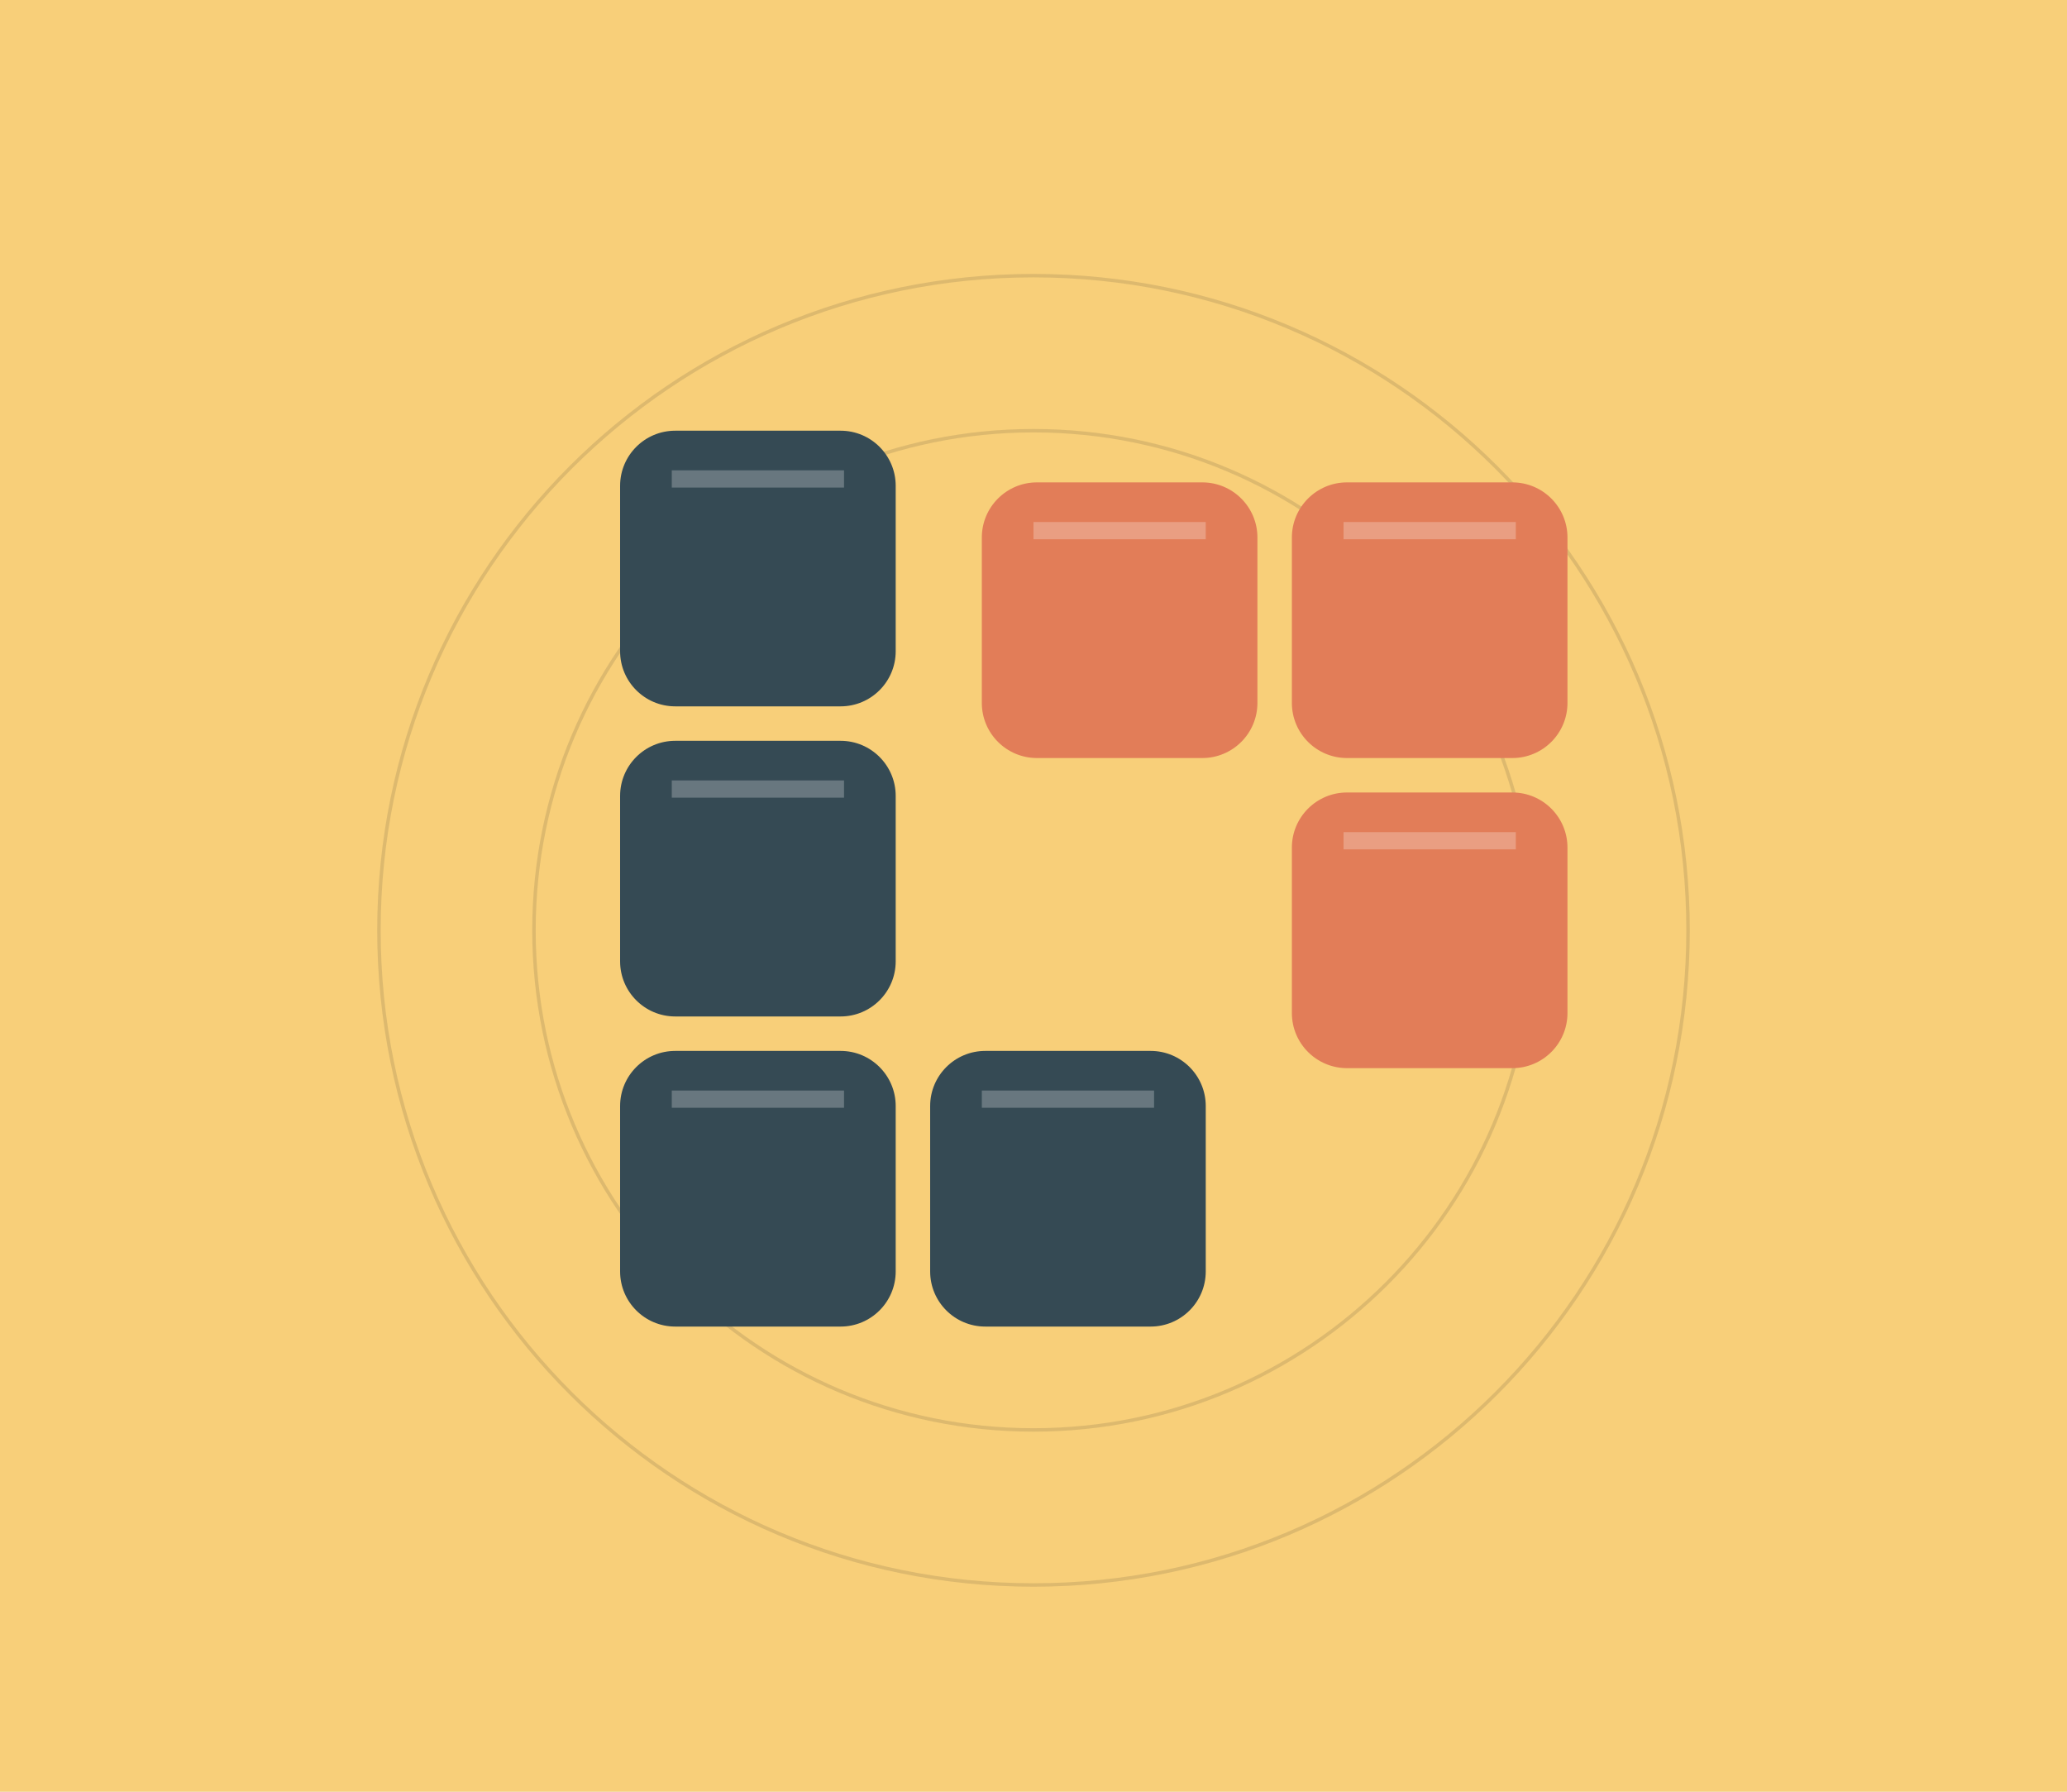
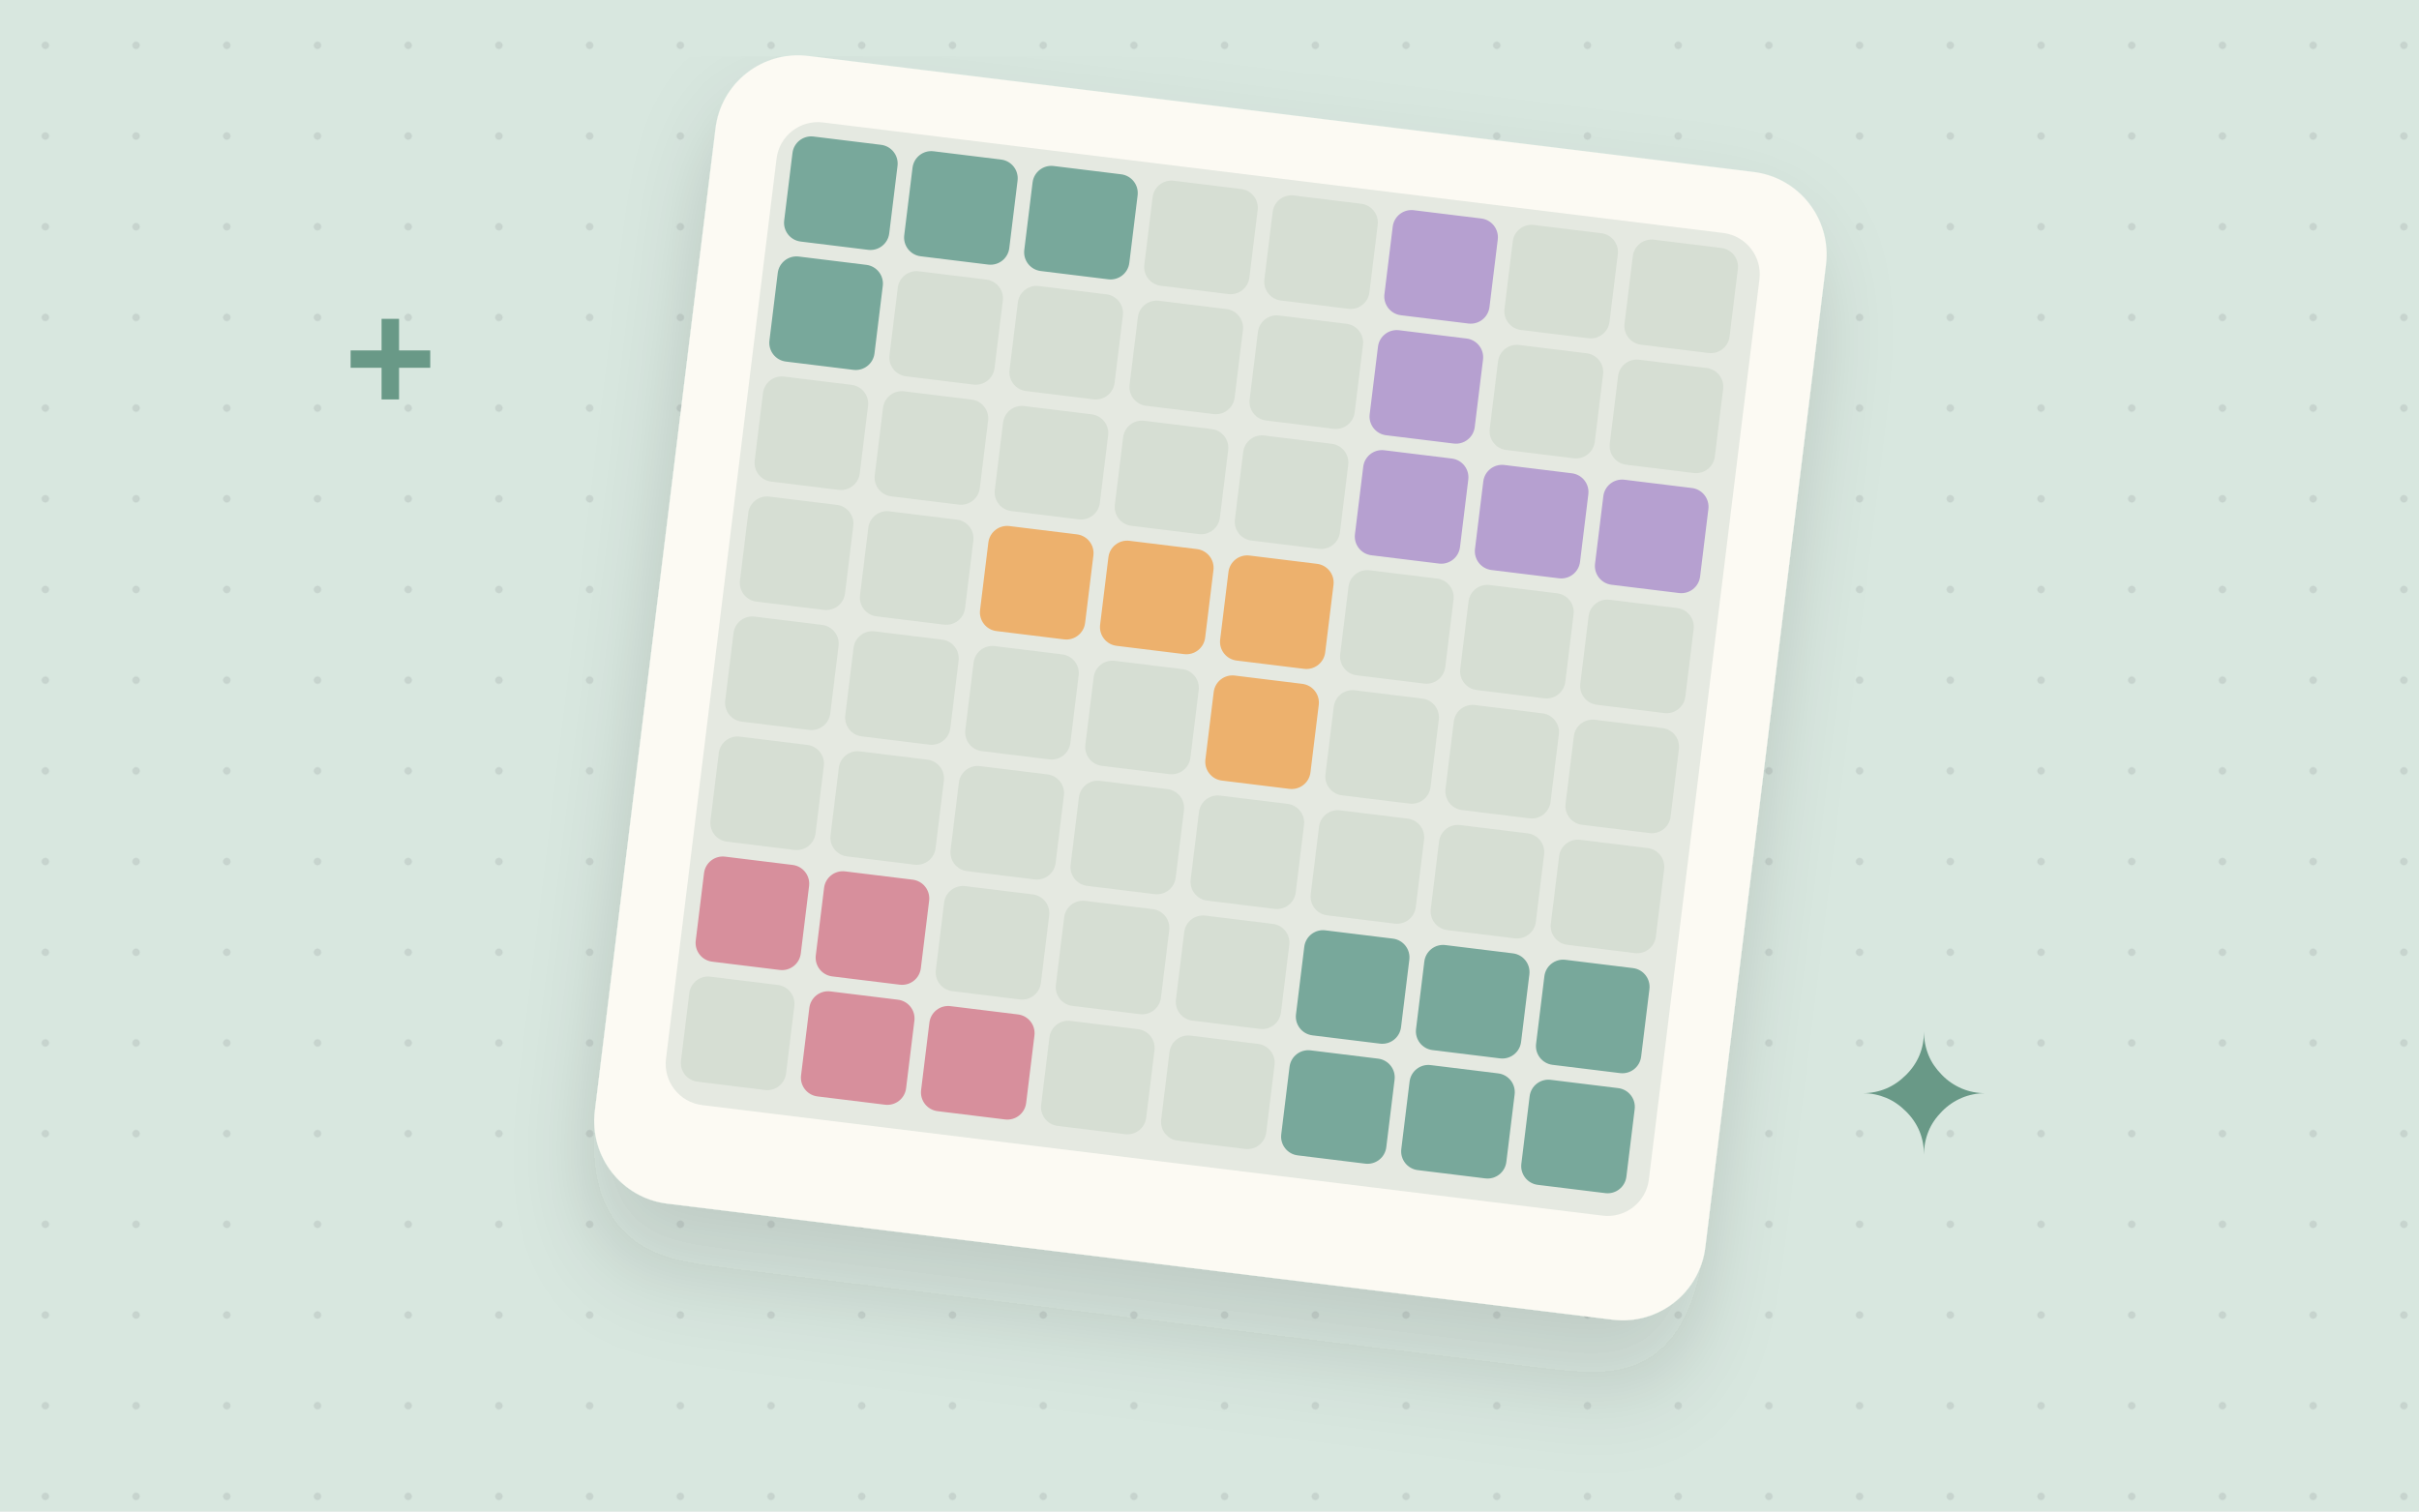
- <svg xmlns="http://www.w3.org/2000/svg" viewBox="0 0 600 520">
-   <rect width="600" height="520" fill="#f8cf79" />
-   <circle cx="300" cy="270" r="190" fill="none" stroke="#15151b" stroke-opacity=".12" />
-   <circle cx="300" cy="270" r="145" fill="none" stroke="#15151b" stroke-opacity=".12" />
-   <rect x="180" y="125" width="80" height="80" rx="16" fill="#354a54" />
-   <path d="M195 139h50" stroke="#fff" stroke-opacity=".25" stroke-width="5" />
-   <rect x="180" y="215" width="80" height="80" rx="16" fill="#354a54" />
-   <path d="M195 229h50" stroke="#fff" stroke-opacity=".25" stroke-width="5" />
-   <rect x="180" y="305" width="80" height="80" rx="16" fill="#354a54" />
-   <path d="M195 319h50" stroke="#fff" stroke-opacity=".25" stroke-width="5" />
-   <rect x="270" y="305" width="80" height="80" rx="16" fill="#354a54" />
-   <path d="M285 319h50" stroke="#fff" stroke-opacity=".25" stroke-width="5" />
-   <rect x="285" y="140" width="80" height="80" rx="16" fill="#e27d58" />
-   <path d="M300 154h50" stroke="#fff" stroke-opacity=".25" stroke-width="5" />
-   <rect x="375" y="140" width="80" height="80" rx="16" fill="#e27d58" />
-   <path d="M390 154h50" stroke="#fff" stroke-opacity=".25" stroke-width="5" />
-   <rect x="375" y="230" width="80" height="80" rx="16" fill="#e27d58" />
-   <path d="M390 244h50" stroke="#fff" stroke-opacity=".25" stroke-width="5" />
+ <svg xmlns="http://www.w3.org/2000/svg" viewBox="0 0 640 400">
+   <defs>
+     <filter id="s" x="-40%" y="-40%" width="180%" height="200%">
+       <feDropShadow dx="0" dy="15" stdDeviation="12" flood-color="#282335" flood-opacity=".15" />
+     </filter>
+     <pattern id="dots" width="24" height="24" patternUnits="userSpaceOnUse">
+       <circle cx="12" cy="12" r="1" fill="#292636" opacity=".1" />
+     </pattern>
+   </defs>
+   <rect width="640" height="400" fill="#d8e7df" />
+   <rect width="640" height="400" fill="url(#dots)" />
+   <g transform="translate(172 29) rotate(7 148 155)" filter="url(#s)">
+     <rect width="296" height="306" rx="22" fill="#fcfaf3" />
+     <rect x="17" y="17" width="262" height="262" rx="11" fill="#e5e9e1" />
+     <rect x="21" y="21" width="28" height="28" rx="5" fill="#78a89b" />
+     <rect x="53" y="21" width="28" height="28" rx="5" fill="#78a89b" />
+     <rect x="85" y="21" width="28" height="28" rx="5" fill="#78a89b" />
+     <rect x="117" y="21" width="28" height="28" rx="5" fill="#d6ded3" />
+     <rect x="149" y="21" width="28" height="28" rx="5" fill="#d6ded3" />
+     <rect x="181" y="21" width="28" height="28" rx="5" fill="#b6a0d0" />
+     <rect x="213" y="21" width="28" height="28" rx="5" fill="#d6ded3" />
+     <rect x="245" y="21" width="28" height="28" rx="5" fill="#d6ded3" />
+     <rect x="21" y="53" width="28" height="28" rx="5" fill="#78a89b" />
+     <rect x="53" y="53" width="28" height="28" rx="5" fill="#d6ded3" />
+     <rect x="85" y="53" width="28" height="28" rx="5" fill="#d6ded3" />
+     <rect x="117" y="53" width="28" height="28" rx="5" fill="#d6ded3" />
+     <rect x="149" y="53" width="28" height="28" rx="5" fill="#d6ded3" />
+     <rect x="181" y="53" width="28" height="28" rx="5" fill="#b6a0d0" />
+     <rect x="213" y="53" width="28" height="28" rx="5" fill="#d6ded3" />
+     <rect x="245" y="53" width="28" height="28" rx="5" fill="#d6ded3" />
+     <rect x="21" y="85" width="28" height="28" rx="5" fill="#d6ded3" />
+     <rect x="53" y="85" width="28" height="28" rx="5" fill="#d6ded3" />
+     <rect x="85" y="85" width="28" height="28" rx="5" fill="#d6ded3" />
+     <rect x="117" y="85" width="28" height="28" rx="5" fill="#d6ded3" />
+     <rect x="149" y="85" width="28" height="28" rx="5" fill="#d6ded3" />
+     <rect x="181" y="85" width="28" height="28" rx="5" fill="#b6a0d0" />
+     <rect x="213" y="85" width="28" height="28" rx="5" fill="#b6a0d0" />
+     <rect x="245" y="85" width="28" height="28" rx="5" fill="#b6a0d0" />
+     <rect x="21" y="117" width="28" height="28" rx="5" fill="#d6ded3" />
+     <rect x="53" y="117" width="28" height="28" rx="5" fill="#d6ded3" />
+     <rect x="85" y="117" width="28" height="28" rx="5" fill="#edb16d" />
+     <rect x="117" y="117" width="28" height="28" rx="5" fill="#edb16d" />
+     <rect x="149" y="117" width="28" height="28" rx="5" fill="#edb16d" />
+     <rect x="181" y="117" width="28" height="28" rx="5" fill="#d6ded3" />
+     <rect x="213" y="117" width="28" height="28" rx="5" fill="#d6ded3" />
+     <rect x="245" y="117" width="28" height="28" rx="5" fill="#d6ded3" />
+     <rect x="21" y="149" width="28" height="28" rx="5" fill="#d6ded3" />
+     <rect x="53" y="149" width="28" height="28" rx="5" fill="#d6ded3" />
+     <rect x="85" y="149" width="28" height="28" rx="5" fill="#d6ded3" />
+     <rect x="117" y="149" width="28" height="28" rx="5" fill="#d6ded3" />
+     <rect x="149" y="149" width="28" height="28" rx="5" fill="#edb16d" />
+     <rect x="181" y="149" width="28" height="28" rx="5" fill="#d6ded3" />
+     <rect x="213" y="149" width="28" height="28" rx="5" fill="#d6ded3" />
+     <rect x="245" y="149" width="28" height="28" rx="5" fill="#d6ded3" />
+     <rect x="21" y="181" width="28" height="28" rx="5" fill="#d6ded3" />
+     <rect x="53" y="181" width="28" height="28" rx="5" fill="#d6ded3" />
+     <rect x="85" y="181" width="28" height="28" rx="5" fill="#d6ded3" />
+     <rect x="117" y="181" width="28" height="28" rx="5" fill="#d6ded3" />
+     <rect x="149" y="181" width="28" height="28" rx="5" fill="#d6ded3" />
+     <rect x="181" y="181" width="28" height="28" rx="5" fill="#d6ded3" />
+     <rect x="213" y="181" width="28" height="28" rx="5" fill="#d6ded3" />
+     <rect x="245" y="181" width="28" height="28" rx="5" fill="#d6ded3" />
+     <rect x="21" y="213" width="28" height="28" rx="5" fill="#d78f9c" />
+     <rect x="53" y="213" width="28" height="28" rx="5" fill="#d78f9c" />
+     <rect x="85" y="213" width="28" height="28" rx="5" fill="#d6ded3" />
+     <rect x="117" y="213" width="28" height="28" rx="5" fill="#d6ded3" />
+     <rect x="149" y="213" width="28" height="28" rx="5" fill="#d6ded3" />
+     <rect x="181" y="213" width="28" height="28" rx="5" fill="#78a89b" />
+     <rect x="213" y="213" width="28" height="28" rx="5" fill="#78a89b" />
+     <rect x="245" y="213" width="28" height="28" rx="5" fill="#78a89b" />
+     <rect x="21" y="245" width="28" height="28" rx="5" fill="#d6ded3" />
+     <rect x="53" y="245" width="28" height="28" rx="5" fill="#d78f9c" />
+     <rect x="85" y="245" width="28" height="28" rx="5" fill="#d78f9c" />
+     <rect x="117" y="245" width="28" height="28" rx="5" fill="#d6ded3" />
+     <rect x="149" y="245" width="28" height="28" rx="5" fill="#d6ded3" />
+     <rect x="181" y="245" width="28" height="28" rx="5" fill="#78a89b" />
+     <rect x="213" y="245" width="28" height="28" rx="5" fill="#78a89b" />
+     <rect x="245" y="245" width="28" height="28" rx="5" fill="#78a89b" />
+   </g>
+   <text x="91" y="109" font-family="Arial,sans-serif" font-size="42" font-weight="700" fill="#699987">+</text>
+   <text x="491" y="305" font-family="Arial,sans-serif" font-size="43" font-weight="700" fill="#699987">✦</text>
</svg>
